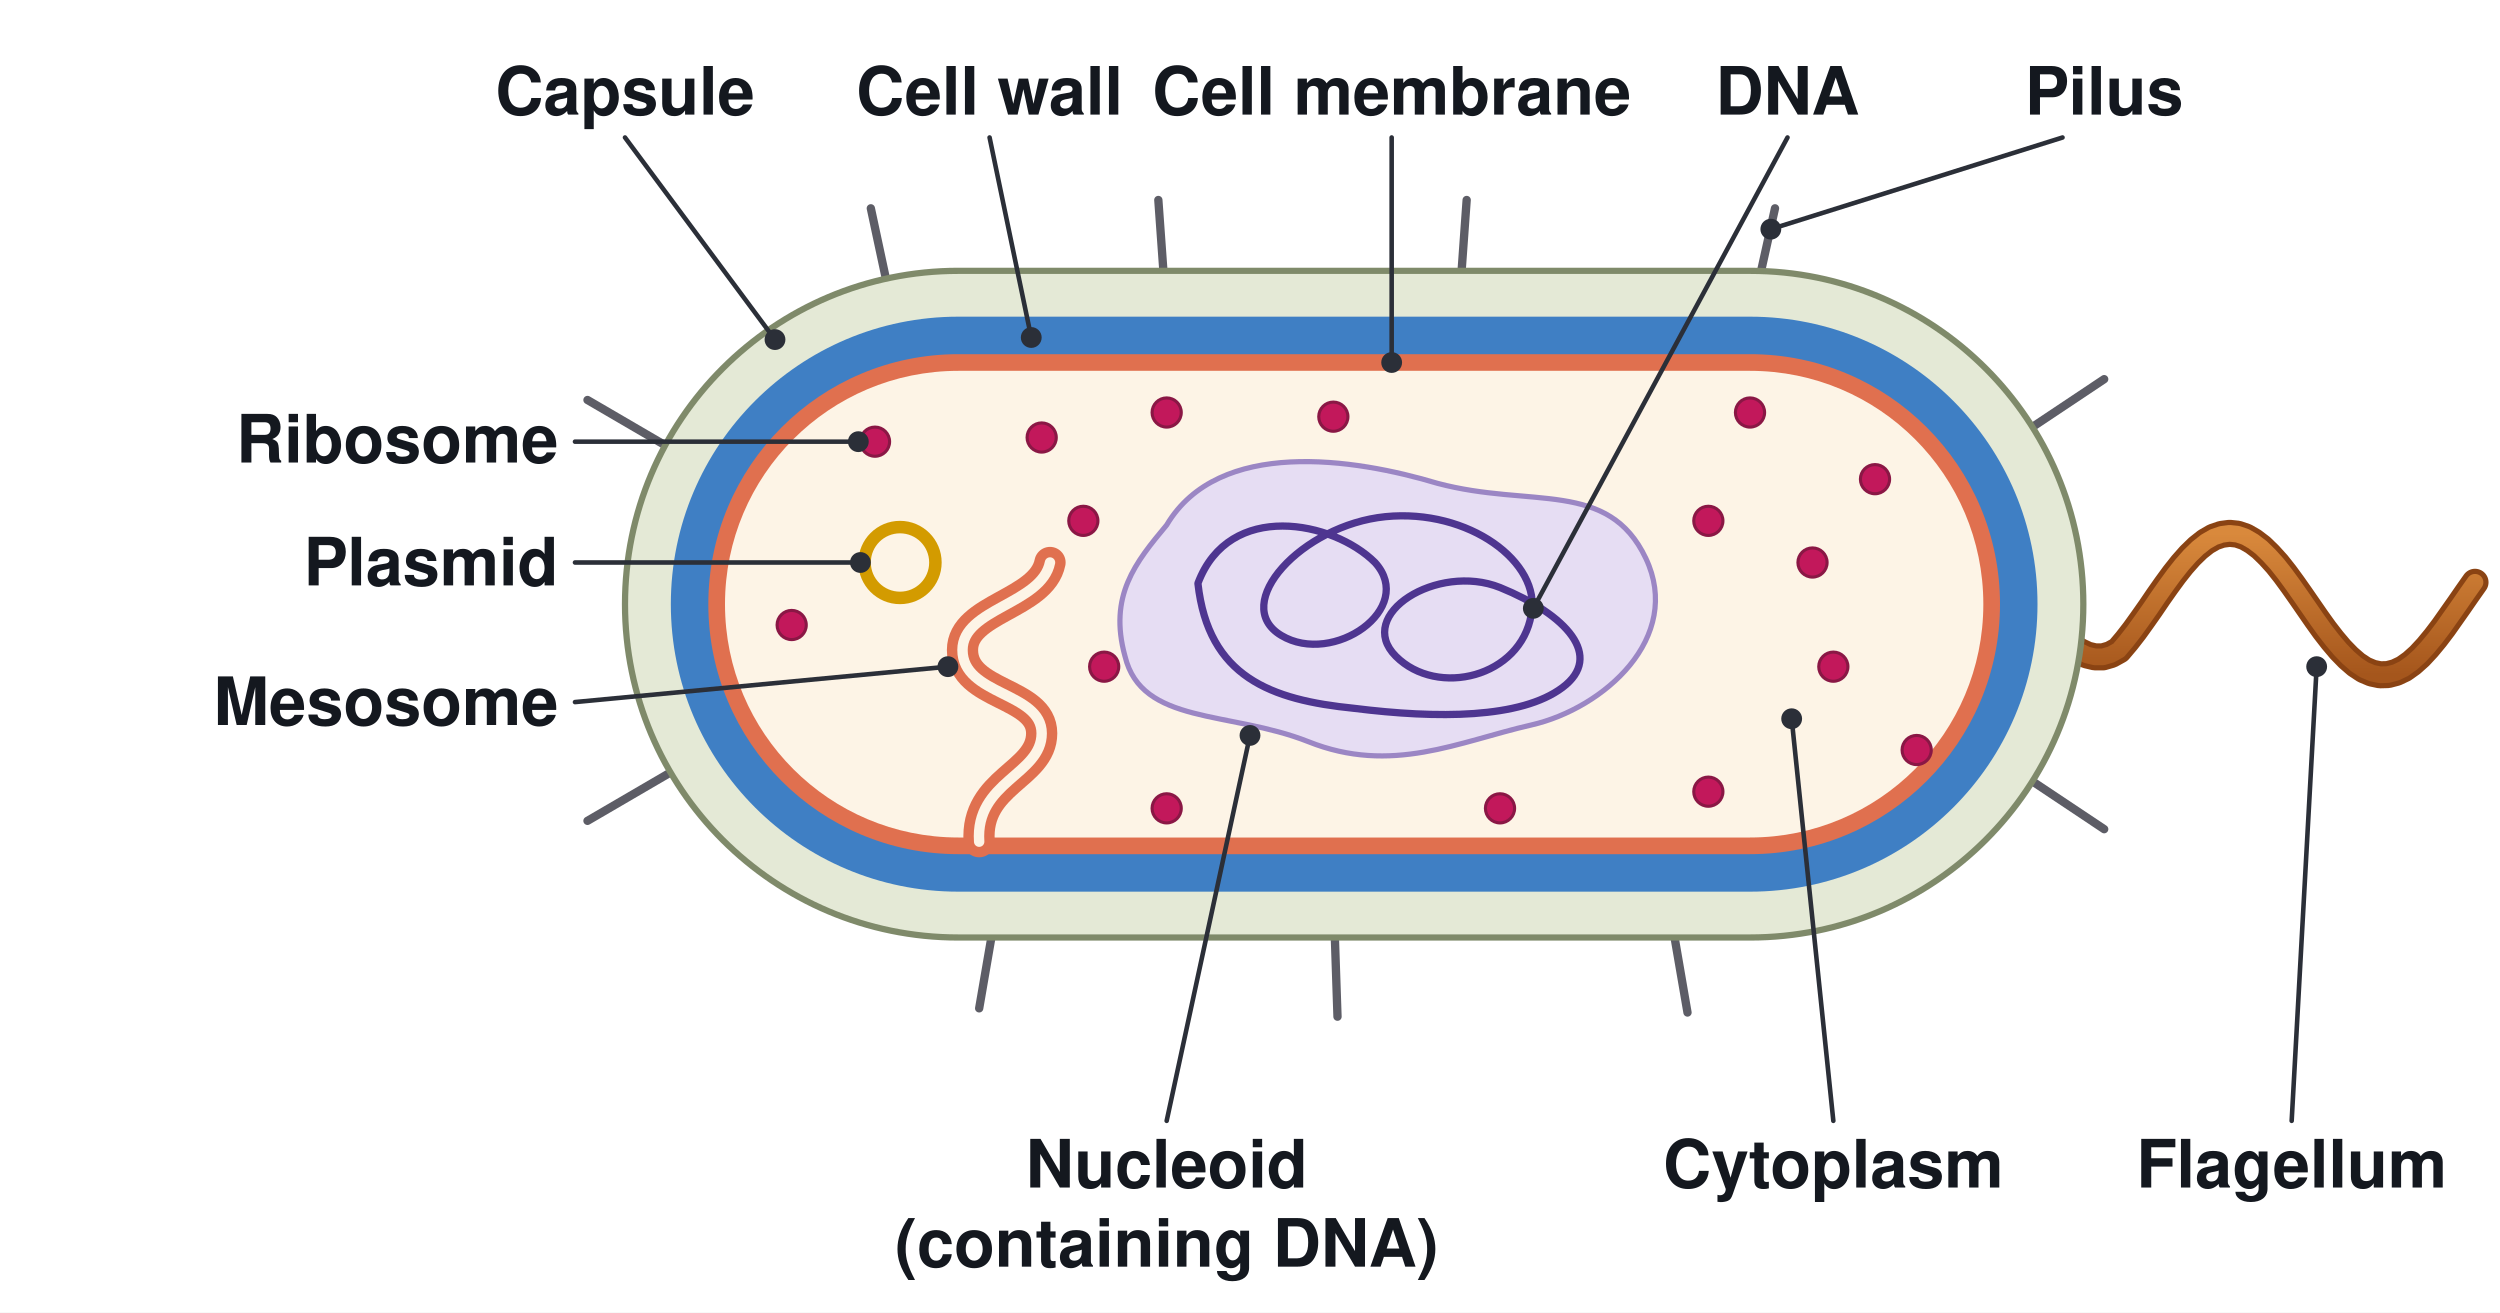
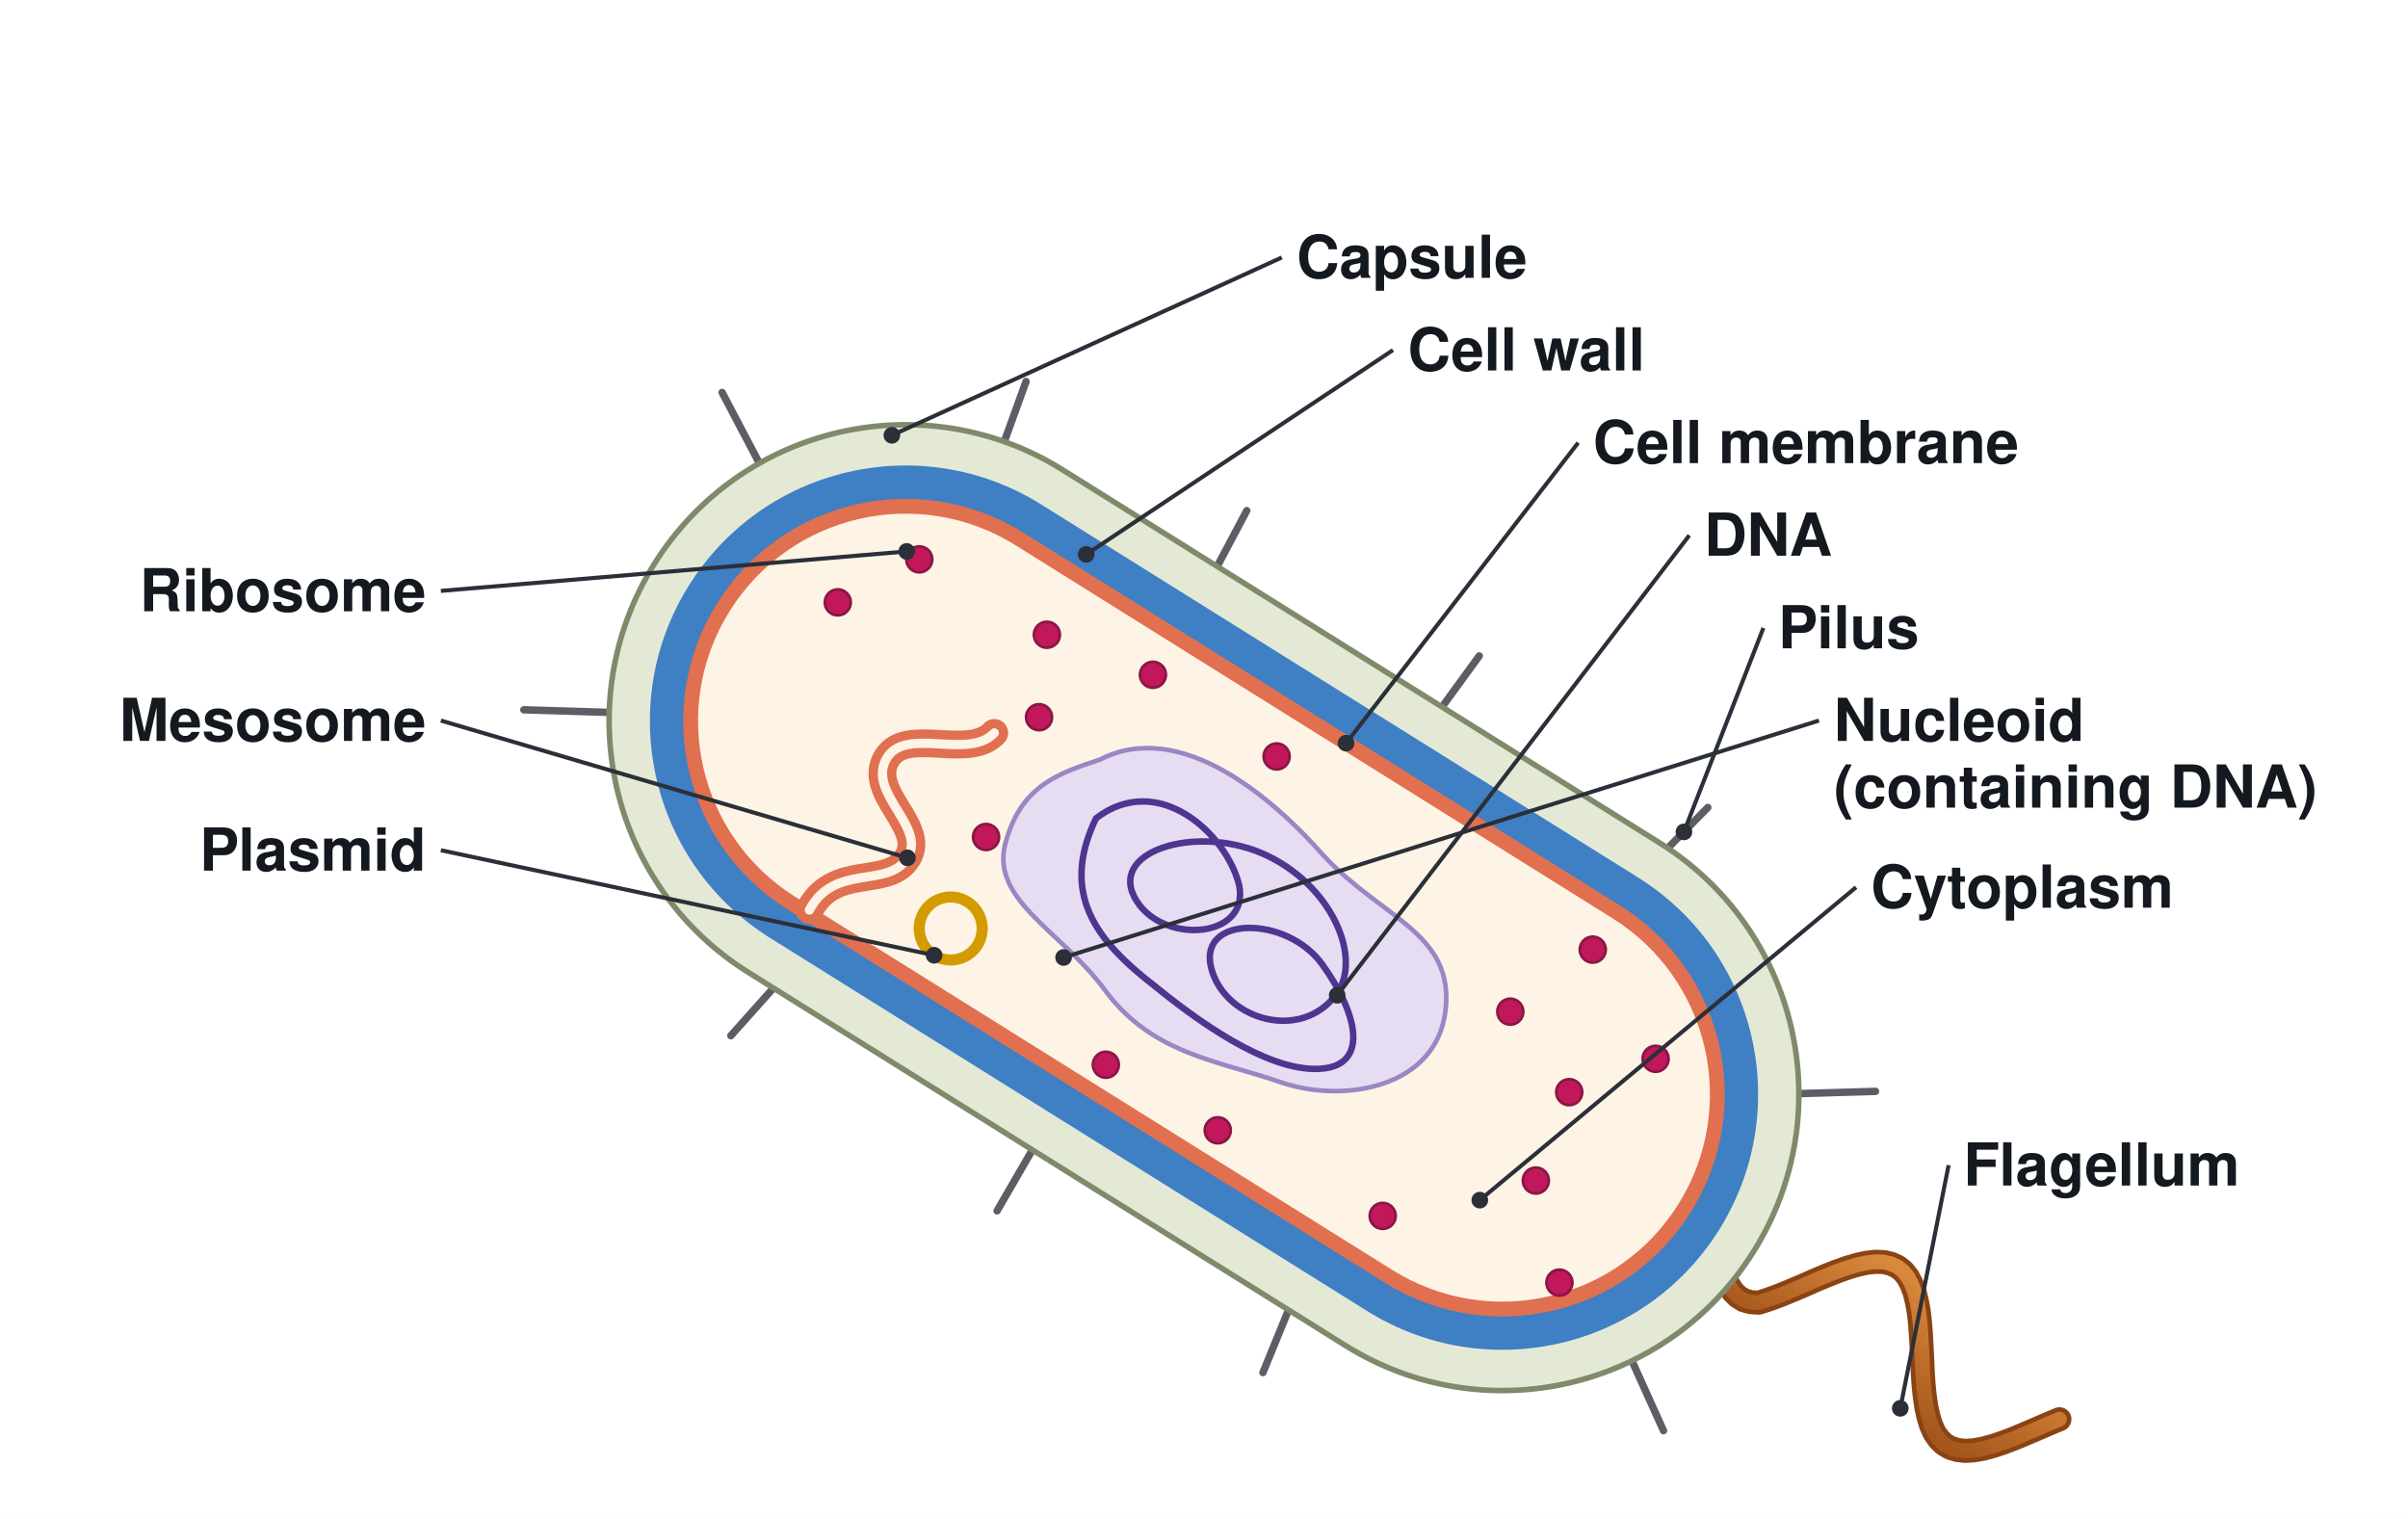
- <svg xmlns="http://www.w3.org/2000/svg" viewBox="0 0 1200 630" font-family="Segoe UI, Helvetica, Arial, sans-serif">
+ <svg xmlns="http://www.w3.org/2000/svg" viewBox="0 0 1300 820" font-family="Segoe UI, Helvetica, Arial, sans-serif">
  <defs>
    <linearGradient id="fl" x1="0" y1="0" x2="0" y2="1">
      <stop offset="0%" stop-color="#d9893c" />
      <stop offset="100%" stop-color="#a5561c" />
    </linearGradient>
  </defs>
-   <rect width="1200" height="630" fill="#ffffff" />
-   <g transform="translate(0 -200)">
+   <rect width="1300" height="820" fill="#ffffff" />
+   <g transform="translate(0 0) rotate(32 650 490)">
    <line x1="430.0" y1="356.0" x2="418.0" y2="300.0" stroke="#5d5d66" stroke-width="4" stroke-linecap="round" />
    <line x1="560.0" y1="352.0" x2="556.0" y2="296.0" stroke="#5d5d66" stroke-width="4" stroke-linecap="round" />
    <line x1="700.0" y1="352.0" x2="704.0" y2="296.0" stroke="#5d5d66" stroke-width="4" stroke-linecap="round" />
    <line x1="840.0" y1="354.0" x2="852.0" y2="300.0" stroke="#5d5d66" stroke-width="4" stroke-linecap="round" />
    <line x1="480.0" y1="626.0" x2="470.0" y2="684.0" stroke="#5d5d66" stroke-width="4" stroke-linecap="round" />
    <line x1="640.0" y1="628.0" x2="642.0" y2="688.0" stroke="#5d5d66" stroke-width="4" stroke-linecap="round" />
    <line x1="800.0" y1="628.0" x2="810.0" y2="686.0" stroke="#5d5d66" stroke-width="4" stroke-linecap="round" />
    <line x1="330.0" y1="420.0" x2="282.0" y2="392.0" stroke="#5d5d66" stroke-width="4" stroke-linecap="round" />
    <line x1="330.0" y1="566.0" x2="282.0" y2="594.0" stroke="#5d5d66" stroke-width="4" stroke-linecap="round" />
    <line x1="968.0" y1="410.0" x2="1010.0" y2="382.0" stroke="#5d5d66" stroke-width="4" stroke-linecap="round" />
    <line x1="968.0" y1="570.0" x2="1010.0" y2="598.0" stroke="#5d5d66" stroke-width="4" stroke-linecap="round" />
    <path d="M960.0 490.0 L963.8 490.4 L967.6 491.4 L971.4 493.2 L975.2 495.5 L979.0 498.2 L982.8 501.2 L986.6 504.4 L990.4 507.5 L994.2 510.3 L998.0 512.6 L1001.8 514.4 L1005.6 515.3 L1009.4 515.3 L1013.2 514.2 L1017.0 512.1 L1020.8 507.6 L1024.6 502.7 L1028.4 497.4 L1032.2 492.0 L1036.0 486.4 L1039.8 481.0 L1043.6 475.8 L1047.4 471.0 L1051.2 466.7 L1055.0 463.0 L1058.8 460.0 L1062.6 457.8 L1066.4 456.5 L1070.2 456.0 L1074.0 456.4 L1077.8 457.7 L1081.6 459.9 L1085.4 462.8 L1089.2 466.5 L1093.0 470.7 L1096.8 475.5 L1100.6 480.7 L1104.4 486.1 L1108.2 491.6 L1112.0 497.1 L1115.8 502.4 L1119.6 507.3 L1123.4 511.8 L1127.2 515.7 L1131.0 519.0 L1134.8 521.5 L1138.6 523.1 L1142.4 523.9 L1146.2 523.8 L1150.0 522.8 L1153.8 521.0 L1157.6 518.3 L1161.4 514.9 L1165.2 510.8 L1169.0 506.2 L1172.8 501.2 L1176.6 495.8 L1180.4 490.4 L1184.2 484.9 L1188.0 479.5" stroke="#8a4313" stroke-width="13" fill="none" stroke-linejoin="round" stroke-linecap="round" />
    <path d="M960.0 490.0 L963.8 490.4 L967.6 491.4 L971.4 493.2 L975.2 495.5 L979.0 498.2 L982.8 501.2 L986.6 504.4 L990.4 507.5 L994.2 510.3 L998.0 512.6 L1001.8 514.4 L1005.6 515.3 L1009.4 515.3 L1013.2 514.2 L1017.0 512.1 L1020.8 507.6 L1024.6 502.7 L1028.4 497.4 L1032.2 492.0 L1036.0 486.4 L1039.8 481.0 L1043.6 475.8 L1047.4 471.0 L1051.2 466.7 L1055.0 463.0 L1058.8 460.0 L1062.6 457.8 L1066.4 456.5 L1070.2 456.0 L1074.0 456.4 L1077.8 457.7 L1081.6 459.9 L1085.4 462.8 L1089.2 466.5 L1093.0 470.7 L1096.8 475.5 L1100.6 480.7 L1104.4 486.1 L1108.2 491.6 L1112.0 497.1 L1115.8 502.4 L1119.6 507.3 L1123.4 511.8 L1127.2 515.7 L1131.0 519.0 L1134.8 521.5 L1138.6 523.1 L1142.4 523.9 L1146.2 523.8 L1150.0 522.8 L1153.8 521.0 L1157.6 518.3 L1161.4 514.9 L1165.2 510.8 L1169.0 506.2 L1172.8 501.2 L1176.6 495.8 L1180.4 490.4 L1184.2 484.9 L1188.0 479.5" stroke="url(#fl)" stroke-width="8" fill="none" stroke-linejoin="round" stroke-linecap="round" />
    <path d="M460 330 L840 330 A160 160 0 0 1 1000 490 L1000 490 A160 160 0 0 1 840 650 L460 650 A160 160 0 0 1 300 490 L300 490 A160 160 0 0 1 460 330 Z" stroke="#7f8a6a" stroke-width="3" fill="#e4e9d6" stroke-linejoin="round" stroke-linecap="round" />
    <path d="M460 352 L840 352 A138 138 0 0 1 978 490 L978 490 A138 138 0 0 1 840 628 L460 628 A138 138 0 0 1 322 490 L322 490 A138 138 0 0 1 460 352 Z" stroke="none" stroke-width="0" fill="#3f7fc4" stroke-linejoin="round" stroke-linecap="round" />
    <path d="M460 370 L840 370 A120 120 0 0 1 960 490 L960 490 A120 120 0 0 1 840 610 L460 610 A120 120 0 0 1 340 490 L340 490 A120 120 0 0 1 460 370 Z" stroke="none" stroke-width="0" fill="#e0704f" stroke-linejoin="round" stroke-linecap="round" />
    <path d="M460 378 L840 378 A112 112 0 0 1 952 490 L952 490 A112 112 0 0 1 840 602 L460 602 A112 112 0 0 1 348 490 L348 490 A112 112 0 0 1 460 378 Z" stroke="none" stroke-width="0" fill="#fdf4e6" stroke-linejoin="round" stroke-linecap="round" />
    <path d="M470 604 C468 575 500 572 500 552 C500 532 462 534 462 512 C462 492 500 490 504 470" stroke="#e0704f" stroke-width="15" fill="none" stroke-linejoin="round" stroke-linecap="round" />
    <path d="M470 604 C468 575 500 572 500 552 C500 532 462 534 462 512 C462 492 500 490 504 470" stroke="#fdf4e6" stroke-width="5" fill="none" stroke-linejoin="round" stroke-linecap="round" />
    <path d="M560 452 C585 410 650 420 690 432 C735 444 772 430 790 468 C808 506 770 540 735 548 C700 556 668 572 628 556 C590 541 548 548 540 515 C532 486 545 470 560 452 Z" stroke="#9b86c4" stroke-width="2.5" fill="#e6ddf3" stroke-linejoin="round" stroke-linecap="round" />
    <path d="M575 480 C590 440 640 450 660 470 C680 492 640 520 615 505 C590 490 625 452 665 448 C705 444 740 470 735 495 C730 525 690 535 670 515 C650 495 690 470 720 482 C752 495 770 515 750 530 C730 545 690 545 650 540 C610 536 580 525 575 480 Z" stroke="#4e3590" stroke-width="3.5" fill="none" stroke-linejoin="round" stroke-linecap="round" />
-     <circle cx="432.0" cy="470.0" r="17.0" stroke="#d39b00" stroke-width="6" fill="none" />
+     <circle cx="540.0" cy="572.0" r="17.0" stroke="#d39b00" stroke-width="6" fill="none" />
    <circle cx="420.0" cy="412.0" r="7.0" stroke="#8a1745" stroke-width="1.5" fill="#c2185b" />
    <circle cx="500.0" cy="410.0" r="7.0" stroke="#8a1745" stroke-width="1.5" fill="#c2185b" />
    <circle cx="560.0" cy="398.0" r="7.0" stroke="#8a1745" stroke-width="1.5" fill="#c2185b" />
    <circle cx="640.0" cy="400.0" r="7.0" stroke="#8a1745" stroke-width="1.5" fill="#c2185b" />
    <circle cx="840.0" cy="398.0" r="7.0" stroke="#8a1745" stroke-width="1.5" fill="#c2185b" />
    <circle cx="900.0" cy="430.0" r="7.0" stroke="#8a1745" stroke-width="1.5" fill="#c2185b" />
    <circle cx="880.0" cy="520.0" r="7.0" stroke="#8a1745" stroke-width="1.5" fill="#c2185b" />
    <circle cx="920.0" cy="560.0" r="7.0" stroke="#8a1745" stroke-width="1.5" fill="#c2185b" />
    <circle cx="820.0" cy="580.0" r="7.0" stroke="#8a1745" stroke-width="1.5" fill="#c2185b" />
-     <circle cx="560.0" cy="588.0" r="7.0" stroke="#8a1745" stroke-width="1.5" fill="#c2185b" />
+     <circle cx="650.0" cy="590.0" r="7.0" stroke="#8a1745" stroke-width="1.5" fill="#c2185b" />
    <circle cx="520.0" cy="450.0" r="7.0" stroke="#8a1745" stroke-width="1.5" fill="#c2185b" />
    <circle cx="530.0" cy="520.0" r="7.0" stroke="#8a1745" stroke-width="1.5" fill="#c2185b" />
    <circle cx="820.0" cy="450.0" r="7.0" stroke="#8a1745" stroke-width="1.5" fill="#c2185b" />
-     <circle cx="380.0" cy="500.0" r="7.0" stroke="#8a1745" stroke-width="1.5" fill="#c2185b" />
+     <circle cx="395.0" cy="455.0" r="7.0" stroke="#8a1745" stroke-width="1.5" fill="#c2185b" />
    <circle cx="870.0" cy="470.0" r="7.0" stroke="#8a1745" stroke-width="1.5" fill="#c2185b" />
    <circle cx="720.0" cy="588.0" r="7.0" stroke="#8a1745" stroke-width="1.5" fill="#c2185b" />
-     <text x="300.0" y="255.0" font-size="32" fill="#14181f" text-anchor="middle" font-weight="600">Capsule</text>
-     <path d="M300.0 266.0 L372.0 363.0" stroke="#2b2f38" stroke-width="2.2" fill="none" stroke-linejoin="round" stroke-linecap="round" />
-     <circle cx="372.0" cy="363.0" r="4.5" stroke="#2b2f38" stroke-width="1" fill="#2b2f38" />
-     <text x="475.0" y="255.0" font-size="32" fill="#14181f" text-anchor="middle" font-weight="600">Cell wall</text>
-     <path d="M475.0 266.0 L495.0 362.0" stroke="#2b2f38" stroke-width="2.2" fill="none" stroke-linejoin="round" stroke-linecap="round" />
-     <circle cx="495.0" cy="362.0" r="4.5" stroke="#2b2f38" stroke-width="1" fill="#2b2f38" />
-     <text x="668.0" y="255.0" font-size="32" fill="#14181f" text-anchor="middle" font-weight="600">Cell membrane</text>
-     <path d="M668.0 266.0 L668.0 374.0" stroke="#2b2f38" stroke-width="2.2" fill="none" stroke-linejoin="round" stroke-linecap="round" />
-     <circle cx="668.0" cy="374.0" r="4.5" stroke="#2b2f38" stroke-width="1" fill="#2b2f38" />
-     <text x="858.0" y="255.0" font-size="32" fill="#14181f" text-anchor="middle" font-weight="600">DNA</text>
-     <path d="M858.0 266.0 L736.0 492.0" stroke="#2b2f38" stroke-width="2.2" fill="none" stroke-linejoin="round" stroke-linecap="round" />
-     <circle cx="736.0" cy="492.0" r="4.5" stroke="#2b2f38" stroke-width="1" fill="#2b2f38" />
-     <text x="1010.0" y="255.0" font-size="32" fill="#14181f" text-anchor="middle" font-weight="600">Pilus</text>
-     <path d="M990.0 266.0 L850.0 310.0" stroke="#2b2f38" stroke-width="2.2" fill="none" stroke-linejoin="round" stroke-linecap="round" />
-     <circle cx="850.0" cy="310.0" r="4.5" stroke="#2b2f38" stroke-width="1" fill="#2b2f38" />
-     <text x="268.0" y="422.0" font-size="32" fill="#14181f" text-anchor="end" font-weight="600">Ribosome</text>
-     <path d="M276.0 412.0 L412.0 412.0" stroke="#2b2f38" stroke-width="2.2" fill="none" stroke-linejoin="round" stroke-linecap="round" />
-     <circle cx="412.0" cy="412.0" r="4.5" stroke="#2b2f38" stroke-width="1" fill="#2b2f38" />
-     <text x="268.0" y="481.0" font-size="32" fill="#14181f" text-anchor="end" font-weight="600">Plasmid</text>
-     <path d="M276.0 470.0 L413.0 470.0" stroke="#2b2f38" stroke-width="2.2" fill="none" stroke-linejoin="round" stroke-linecap="round" />
-     <circle cx="413.0" cy="470.0" r="4.5" stroke="#2b2f38" stroke-width="1" fill="#2b2f38" />
-     <text x="268.0" y="548.0" font-size="32" fill="#14181f" text-anchor="end" font-weight="600">Mesosome</text>
-     <path d="M276.0 537.0 L455.0 520.0" stroke="#2b2f38" stroke-width="2.2" fill="none" stroke-linejoin="round" stroke-linecap="round" />
-     <circle cx="455.0" cy="520.0" r="4.5" stroke="#2b2f38" stroke-width="1" fill="#2b2f38" />
-     <text x="560.0" y="770.0" font-size="32" fill="#14181f" text-anchor="middle" font-weight="600">Nucleoid</text>
-     <text x="560.0" y="808.0" font-size="32" fill="#14181f" text-anchor="middle" font-weight="600">(containing DNA)</text>
-     <path d="M560.0 738.0 L600.0 553.0" stroke="#2b2f38" stroke-width="2.2" fill="none" stroke-linejoin="round" stroke-linecap="round" />
-     <circle cx="600.0" cy="553.0" r="4.5" stroke="#2b2f38" stroke-width="1" fill="#2b2f38" />
-     <text x="880.0" y="770.0" font-size="32" fill="#14181f" text-anchor="middle" font-weight="600">Cytoplasm</text>
-     <path d="M880.0 738.0 L860.0 545.0" stroke="#2b2f38" stroke-width="2.2" fill="none" stroke-linejoin="round" stroke-linecap="round" />
-     <circle cx="860.0" cy="545.0" r="4.5" stroke="#2b2f38" stroke-width="1" fill="#2b2f38" />
-     <text x="1100.0" y="770.0" font-size="32" fill="#14181f" text-anchor="middle" font-weight="600">Flagellum</text>
-     <path d="M1100.0 738.0 L1112.0 520.0" stroke="#2b2f38" stroke-width="2.2" fill="none" stroke-linejoin="round" stroke-linecap="round" />
-     <circle cx="1112.0" cy="520.0" r="4.5" stroke="#2b2f38" stroke-width="1" fill="#2b2f38" />
  </g>
+   <text x="700" y="150" font-size="32" fill="#14181f" text-anchor="start" font-weight="600">Capsule</text>
+   <path d="M692 139 L481.5 235.0" stroke="#2b2f38" stroke-width="2.2" fill="none" />
+   <circle cx="481.5" cy="235.0" r="4.5" fill="#2b2f38" />
+   <text x="760" y="200" font-size="32" fill="#14181f" text-anchor="start" font-weight="600">Cell wall</text>
+   <path d="M752 189 L586.4 299.3" stroke="#2b2f38" stroke-width="2.2" fill="none" />
+   <circle cx="586.4" cy="299.3" r="4.5" fill="#2b2f38" />
+   <text x="860" y="250" font-size="32" fill="#14181f" text-anchor="start" font-weight="600">Cell membrane</text>
+   <path d="M852 239 L726.7 401.2" stroke="#2b2f38" stroke-width="2.2" fill="none" />
+   <circle cx="726.7" cy="401.2" r="4.5" fill="#2b2f38" />
+   <text x="920" y="300" font-size="32" fill="#14181f" text-anchor="start" font-weight="600">DNA</text>
+   <path d="M912 289 L721.9 537.3" stroke="#2b2f38" stroke-width="2.2" fill="none" />
+   <circle cx="721.9" cy="537.3" r="4.5" fill="#2b2f38" />
+   <text x="960" y="350" font-size="32" fill="#14181f" text-anchor="start" font-weight="600">Pilus</text>
+   <path d="M952 339 L909.1 449.1" stroke="#2b2f38" stroke-width="2.2" fill="none" />
+   <circle cx="909.1" cy="449.1" r="4.5" fill="#2b2f38" />
+   <text x="990" y="400" font-size="32" fill="#14181f" text-anchor="start" font-weight="600">Nucleoid</text>
+   <text x="990" y="436" font-size="32" fill="#14181f" text-anchor="start" font-weight="600">(containing DNA)</text>
+   <path d="M982 389 L574.2 516.9" stroke="#2b2f38" stroke-width="2.2" fill="none" />
+   <circle cx="574.2" cy="516.9" r="4.5" fill="#2b2f38" />
+   <text x="1010" y="490" font-size="32" fill="#14181f" text-anchor="start" font-weight="600">Cytoplasm</text>
+   <path d="M1002 479 L798.9 647.9" stroke="#2b2f38" stroke-width="2.2" fill="none" />
+   <circle cx="798.9" cy="647.9" r="4.5" fill="#2b2f38" />
+   <text x="1060" y="640" font-size="32" fill="#14181f" text-anchor="start" font-weight="600">Flagellum</text>
+   <path d="M1052 629 L1025.9 760.3" stroke="#2b2f38" stroke-width="2.2" fill="none" />
+   <circle cx="1025.9" cy="760.3" r="4.5" fill="#2b2f38" />
+   <text x="230" y="330" font-size="32" fill="#14181f" text-anchor="end" font-weight="600">Ribosome</text>
+   <path d="M238 319 L489.5 297.7" stroke="#2b2f38" stroke-width="2.2" fill="none" />
+   <circle cx="489.5" cy="297.7" r="4.5" fill="#2b2f38" />
+   <text x="230" y="400" font-size="32" fill="#14181f" text-anchor="end" font-weight="600">Mesosome</text>
+   <path d="M238 389 L489.9 463.1" stroke="#2b2f38" stroke-width="2.2" fill="none" />
+   <circle cx="489.9" cy="463.1" r="4.5" fill="#2b2f38" />
+   <text x="230" y="470" font-size="32" fill="#14181f" text-anchor="end" font-weight="600">Plasmid</text>
+   <path d="M238 459 L504.3 515.7" stroke="#2b2f38" stroke-width="2.2" fill="none" />
+   <circle cx="504.3" cy="515.7" r="4.5" fill="#2b2f38" />
</svg>
